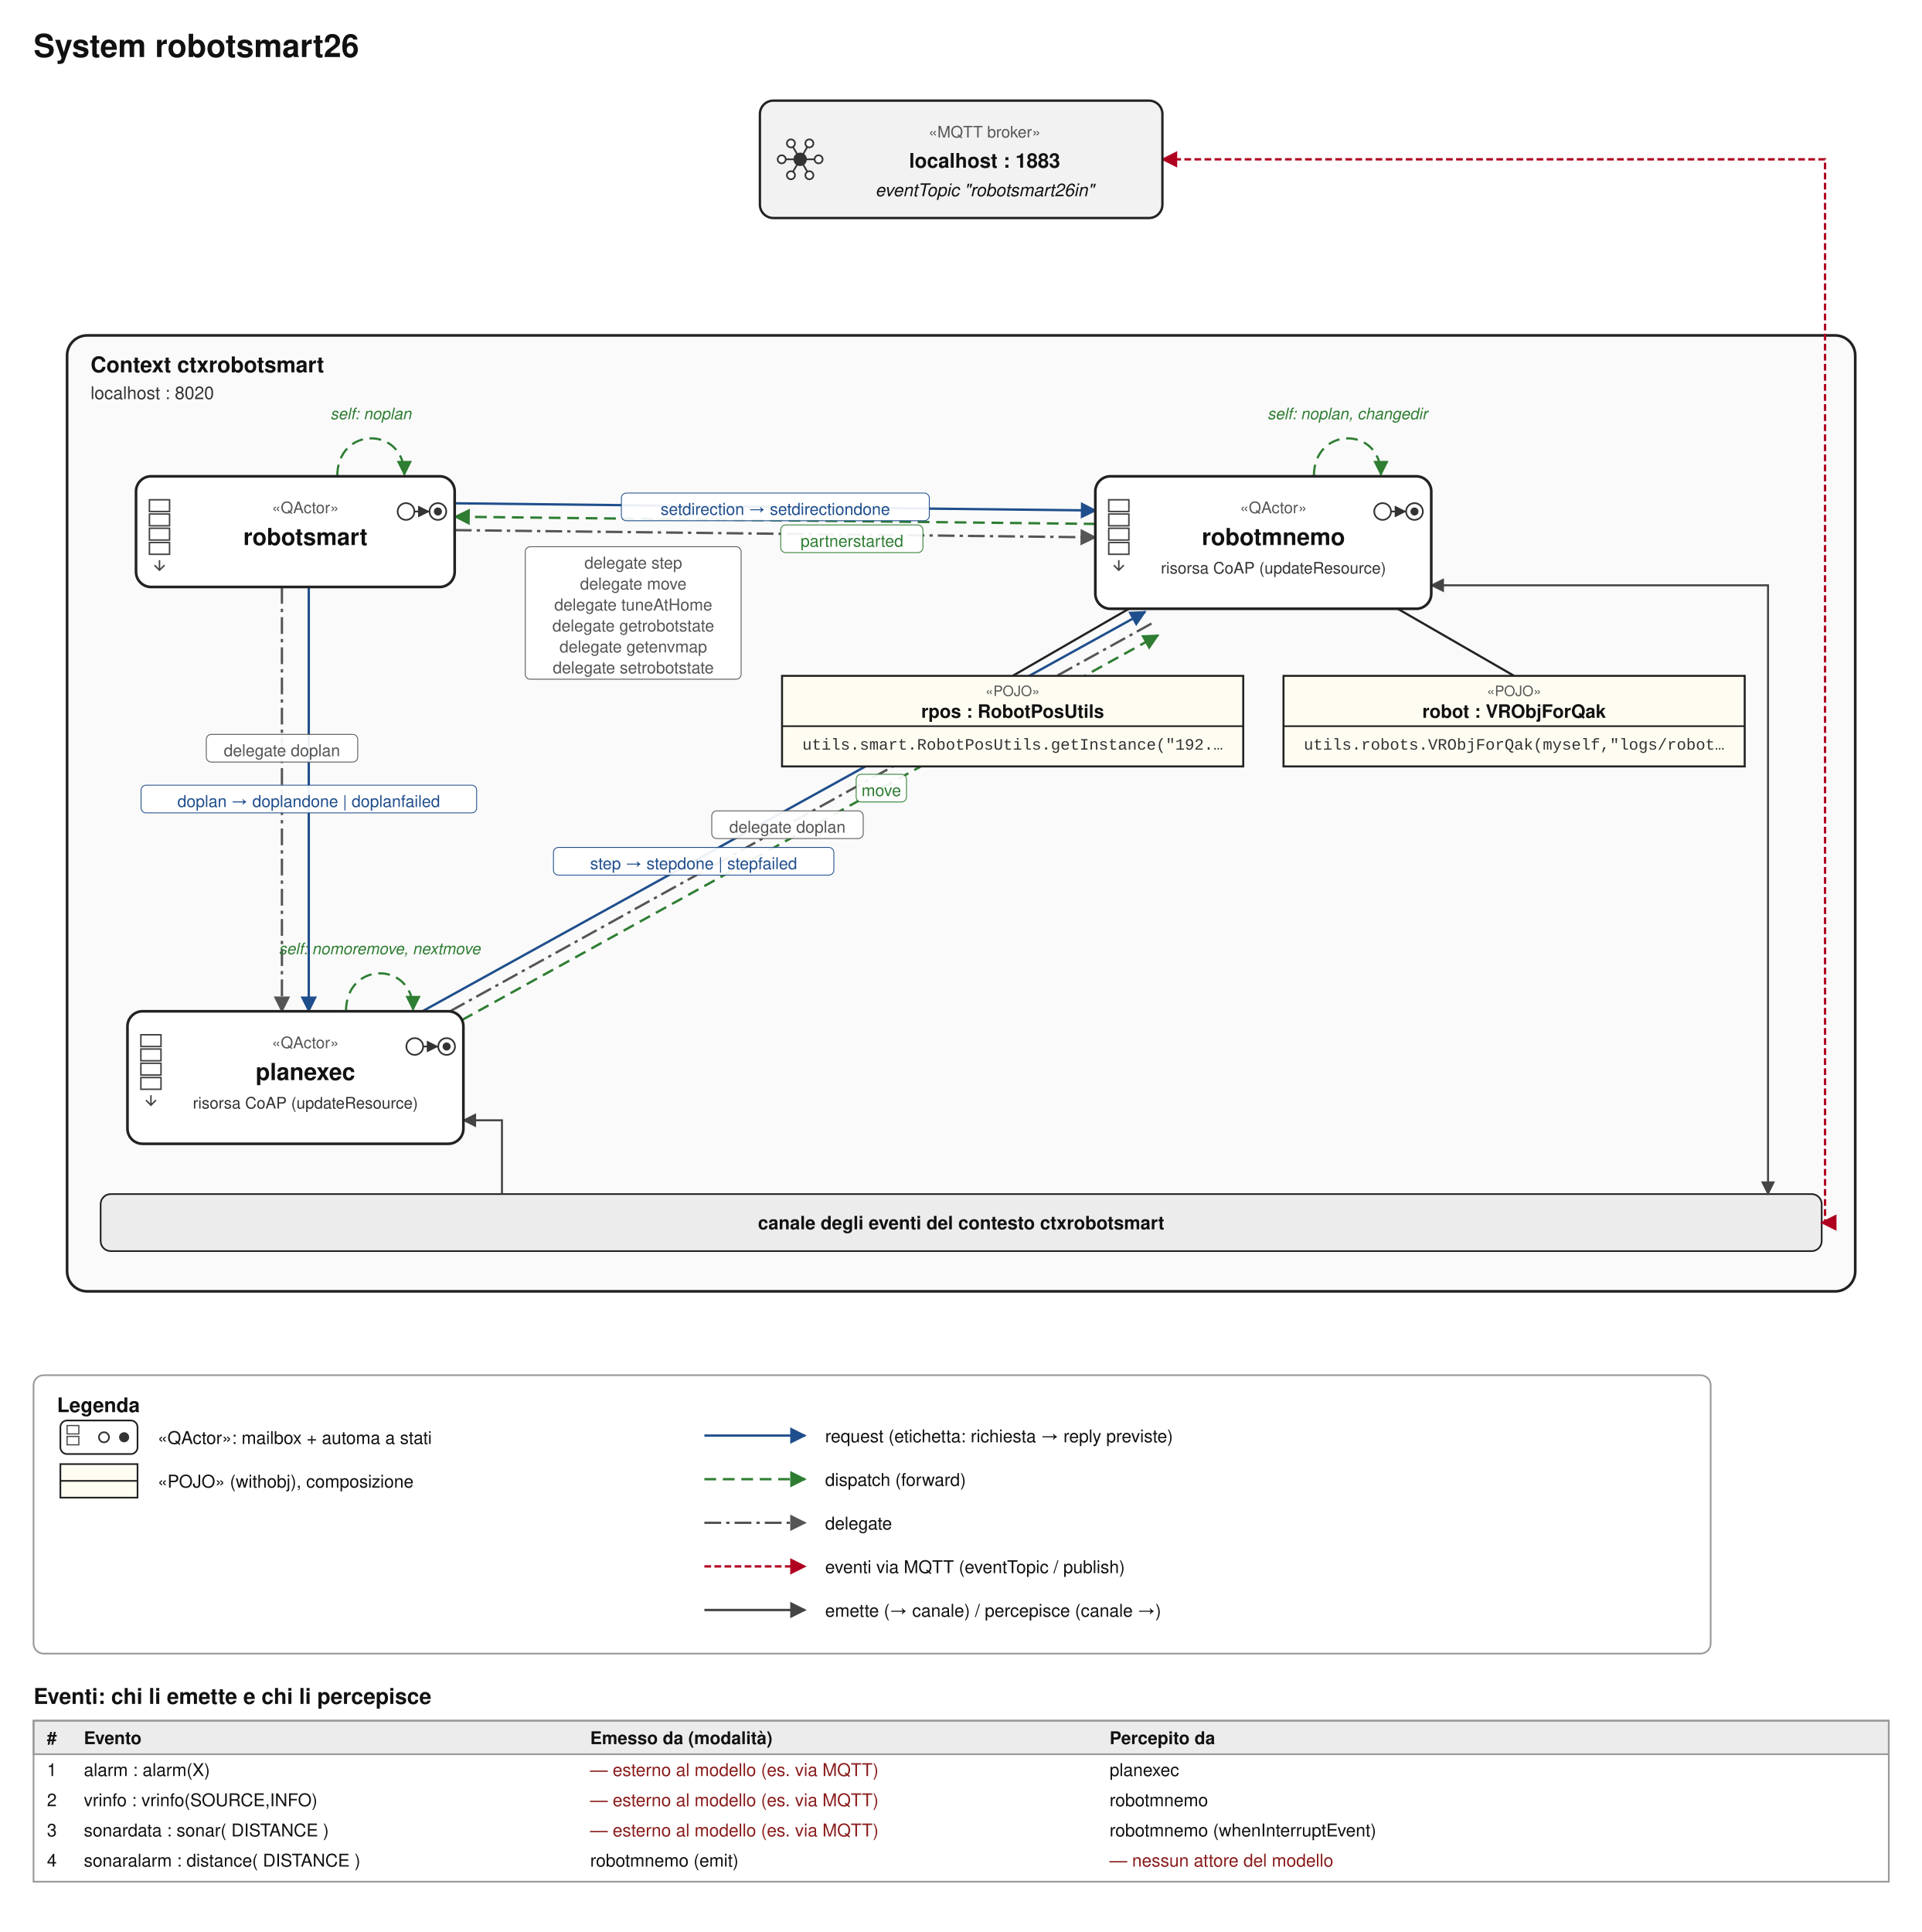
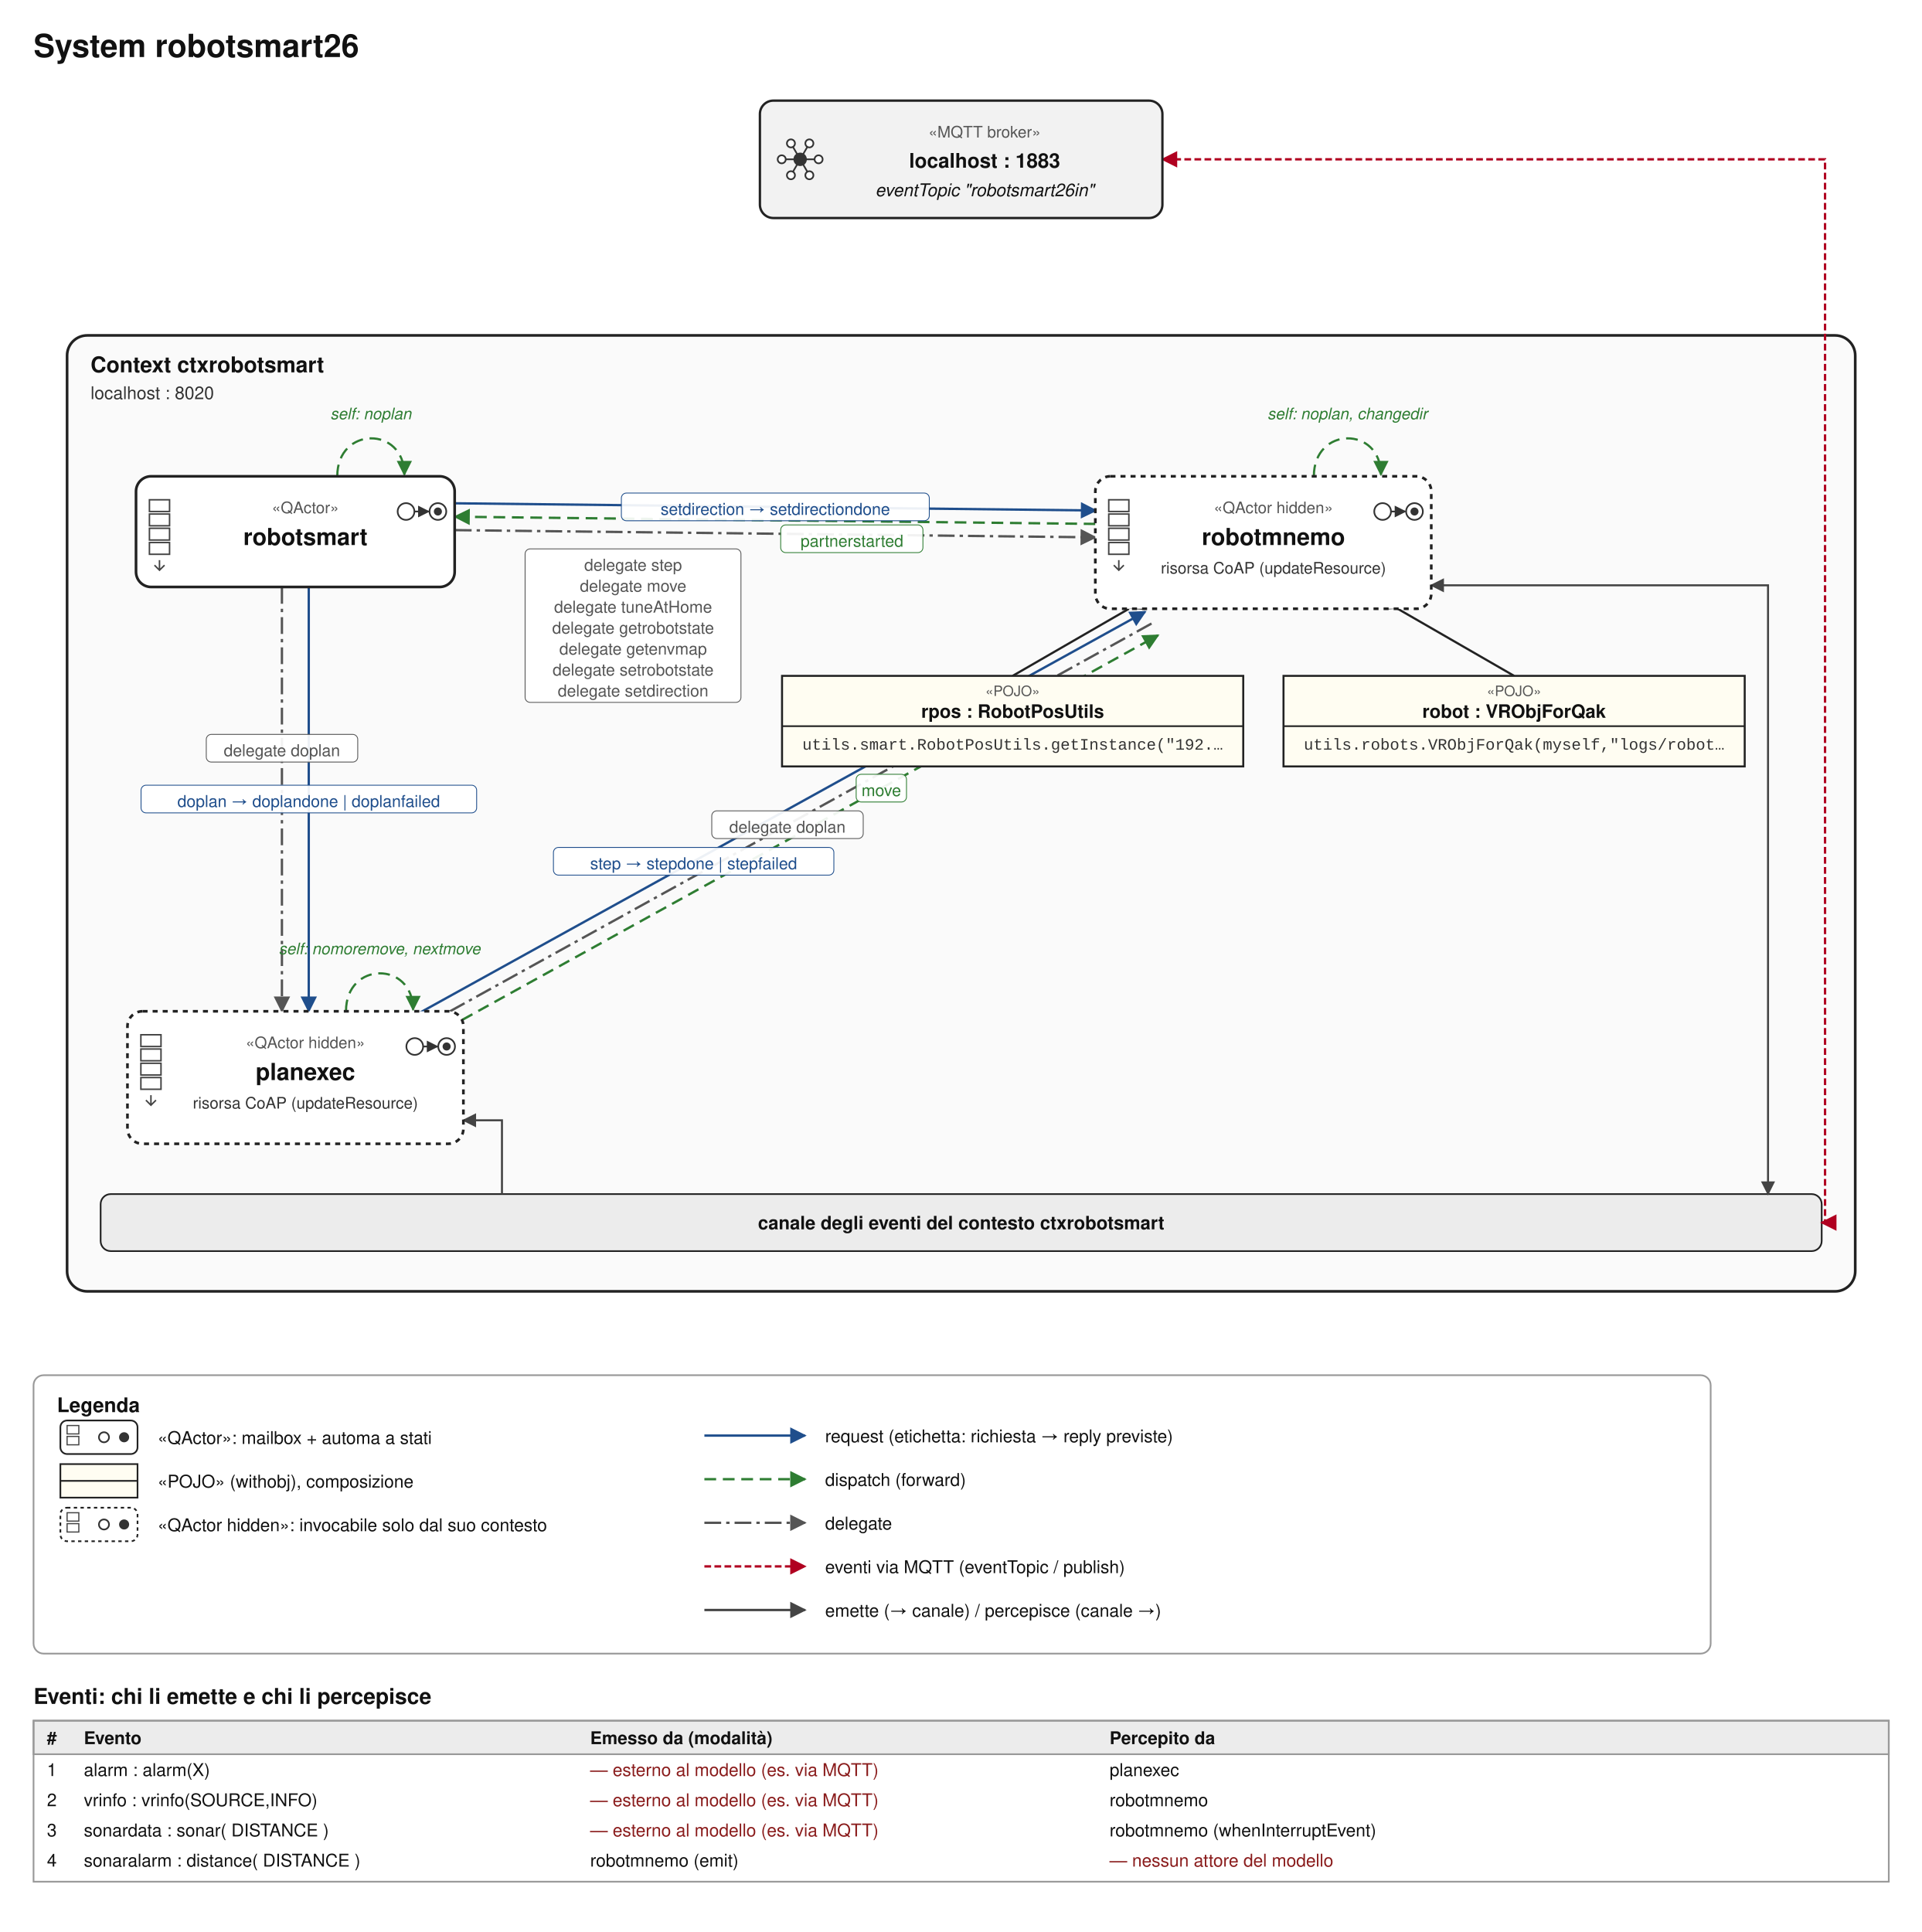
<svg xmlns="http://www.w3.org/2000/svg" viewBox="0 0 1146 1152" width="1146" height="1152" font-family="Helvetica, Arial, sans-serif">
  <defs>
    <marker id="m444444" viewBox="0 0 10 10" refX="9" refY="5" markerWidth="7" markerHeight="7" orient="auto-start-reverse">
      <path d="M0,0 L10,5 L0,10 z" fill="#444444" />
    </marker>
    <marker id="dm444444" viewBox="0 0 14 10" refX="1" refY="5" markerWidth="12" markerHeight="9" orient="auto-start-reverse">
      <path d="M1,5 L7,1 L13,5 L7,9 z" fill="#444444" />
    </marker>
    <marker id="mb00020" viewBox="0 0 10 10" refX="9" refY="5" markerWidth="7" markerHeight="7" orient="auto-start-reverse">
      <path d="M0,0 L10,5 L0,10 z" fill="#b00020" />
    </marker>
    <marker id="dmb00020" viewBox="0 0 14 10" refX="1" refY="5" markerWidth="12" markerHeight="9" orient="auto-start-reverse">
      <path d="M1,5 L7,1 L13,5 L7,9 z" fill="#b00020" />
    </marker>
    <marker id="m222222" viewBox="0 0 10 10" refX="9" refY="5" markerWidth="7" markerHeight="7" orient="auto-start-reverse">
      <path d="M0,0 L10,5 L0,10 z" fill="#222222" />
    </marker>
    <marker id="dm222222" viewBox="0 0 14 10" refX="1" refY="5" markerWidth="12" markerHeight="9" orient="auto-start-reverse">
      <path d="M1,5 L7,1 L13,5 L7,9 z" fill="#222222" />
    </marker>
    <marker id="m1f4e8c" viewBox="0 0 10 10" refX="9" refY="5" markerWidth="7" markerHeight="7" orient="auto-start-reverse">
      <path d="M0,0 L10,5 L0,10 z" fill="#1f4e8c" />
    </marker>
    <marker id="dm1f4e8c" viewBox="0 0 14 10" refX="1" refY="5" markerWidth="12" markerHeight="9" orient="auto-start-reverse">
      <path d="M1,5 L7,1 L13,5 L7,9 z" fill="#1f4e8c" />
    </marker>
    <marker id="m555555" viewBox="0 0 10 10" refX="9" refY="5" markerWidth="7" markerHeight="7" orient="auto-start-reverse">
      <path d="M0,0 L10,5 L0,10 z" fill="#555555" />
    </marker>
    <marker id="dm555555" viewBox="0 0 14 10" refX="1" refY="5" markerWidth="12" markerHeight="9" orient="auto-start-reverse">
      <path d="M1,5 L7,1 L13,5 L7,9 z" fill="#555555" />
    </marker>
    <marker id="m2e7d32" viewBox="0 0 10 10" refX="9" refY="5" markerWidth="7" markerHeight="7" orient="auto-start-reverse">
      <path d="M0,0 L10,5 L0,10 z" fill="#2e7d32" />
    </marker>
    <marker id="dm2e7d32" viewBox="0 0 14 10" refX="1" refY="5" markerWidth="12" markerHeight="9" orient="auto-start-reverse">
      <path d="M1,5 L7,1 L13,5 L7,9 z" fill="#2e7d32" />
    </marker>
    <marker id="m333333" viewBox="0 0 10 10" refX="9" refY="5" markerWidth="7" markerHeight="7" orient="auto-start-reverse">
      <path d="M0,0 L10,5 L0,10 z" fill="#333333" />
    </marker>
    <marker id="dm333333" viewBox="0 0 14 10" refX="1" refY="5" markerWidth="12" markerHeight="9" orient="auto-start-reverse">
      <path d="M1,5 L7,1 L13,5 L7,9 z" fill="#333333" />
    </marker>
  </defs>
  <rect width="100%" height="100%" fill="#fff" />
  <text x="20" y="34" font-size="19" font-weight="bold" fill="#111">System robotsmart26</text>
  <rect x="40.0" y="200.0" width="1066.2" height="570.0" rx="12" fill="#fafafa" stroke="#222" stroke-width="1.6" />
  <text x="54.0" y="222.0" font-size="13" text-anchor="start" font-weight="bold" fill="#111">Context ctxrobotsmart</text>
  <text x="54.0" y="238.0" font-size="10.5" text-anchor="start" font-weight="normal" fill="#333">localhost : 8020</text>
  <rect x="60.0" y="712.0" width="1026.2" height="34.0" rx="6" fill="#ececec" stroke="#222" />
  <text x="573.1" y="733.0" font-size="11" text-anchor="middle" font-weight="bold" fill="#111">canale degli eventi del contesto ctxrobotsmart</text>
  <polyline points="853.4,349.0 1054.2,349.0 1054.2,712.0" fill="none" stroke="#444444" stroke-width="1.2" marker-start="url(#m444444)" marker-end="url(#m444444)" />
  <polyline points="276.3,668.0 299.3,668.0 299.3,712.0" fill="none" stroke="#444444" stroke-width="1.2" marker-start="url(#m444444)" />
  <polyline points="1086.2,729.0 1088.2,729.0 1088.2,95.0 693.1,95.0" fill="none" stroke="#b00020" stroke-width="1.4" stroke-dasharray="4 2" marker-start="url(#mb00020)" marker-end="url(#mb00020)" />
  <line x1="673.1" y1="363.0" x2="603.8" y2="403.0" stroke="#222222" stroke-width="1.3" marker-start="url(#dm222222)" />
  <line x1="833.4" y1="363.0" x2="902.8" y2="403.0" stroke="#222222" stroke-width="1.3" marker-start="url(#dm222222)" />
  <line x1="271.3" y1="300.1" x2="653.3" y2="304.4" stroke="#1f4e8c" stroke-width="1.4" marker-end="url(#m1f4e8c)" />
  <line x1="184.1" y1="350.0" x2="184.1" y2="603.0" stroke="#1f4e8c" stroke-width="1.4" marker-end="url(#m1f4e8c)" />
  <line x1="271.2" y1="316.1" x2="653.1" y2="320.4" stroke="#555555" stroke-width="1.4" stroke-dasharray="10 3 2 3" marker-end="url(#m555555)" />
  <line x1="168.1" y1="350.0" x2="168.1" y2="603.0" stroke="#555555" stroke-width="1.4" stroke-dasharray="10 3 2 3" marker-end="url(#m555555)" />
  <line x1="653.2" y1="312.4" x2="271.3" y2="308.1" stroke="#2e7d32" stroke-width="1.4" stroke-dasharray="7 4" marker-end="url(#m2e7d32)" />
  <line x1="686.6" y1="371.8" x2="252.4" y2="611.8" stroke="#555555" stroke-width="1.4" stroke-dasharray="10 3 2 3" marker-end="url(#m555555)" />
  <line x1="248.6" y1="604.8" x2="682.8" y2="364.8" stroke="#1f4e8c" stroke-width="1.4" marker-end="url(#m1f4e8c)" />
  <line x1="256.3" y1="618.8" x2="690.5" y2="378.8" stroke="#2e7d32" stroke-width="1.4" stroke-dasharray="7 4" marker-end="url(#m2e7d32)" />
  <path d="M201.1,284.0 C201.1,254.0 241.1,254.0 241.1,283.0" fill="none" stroke="#2e7d32" stroke-width="1.3" stroke-dasharray="7 4" marker-end="url(#m2e7d32)" />
  <path d="M783.4,284.0 C783.4,254.0 823.4,254.0 823.4,283.0" fill="none" stroke="#2e7d32" stroke-width="1.3" stroke-dasharray="7 4" marker-end="url(#m2e7d32)" />
  <path d="M206.3,603.0 C206.3,573.0 246.3,573.0 246.3,602.0" fill="none" stroke="#2e7d32" stroke-width="1.3" stroke-dasharray="7 4" marker-end="url(#m2e7d32)" />
  <rect x="453.1" y="60.0" width="240.0" height="70.0" rx="8" fill="#f2f2f2" stroke="#222" stroke-width="1.4" />
  <line x1="477.1" y1="95.0" x2="488.1" y2="95.0" stroke="#333" />
  <circle cx="488.1" cy="95.0" r="2.4" fill="#fff" stroke="#333" />
  <line x1="477.1" y1="95.0" x2="482.6" y2="104.5" stroke="#333" />
  <circle cx="482.6" cy="104.5" r="2.4" fill="#fff" stroke="#333" />
  <line x1="477.1" y1="95.0" x2="471.6" y2="104.5" stroke="#333" />
  <circle cx="471.6" cy="104.5" r="2.4" fill="#fff" stroke="#333" />
  <line x1="477.1" y1="95.0" x2="466.1" y2="95.0" stroke="#333" />
  <circle cx="466.1" cy="95.0" r="2.4" fill="#fff" stroke="#333" />
  <line x1="477.1" y1="95.0" x2="471.6" y2="85.5" stroke="#333" />
  <circle cx="471.6" cy="85.5" r="2.4" fill="#fff" stroke="#333" />
  <line x1="477.1" y1="95.0" x2="482.6" y2="85.5" stroke="#333" />
  <circle cx="482.6" cy="85.5" r="2.4" fill="#fff" stroke="#333" />
  <circle cx="477.1" cy="95.0" r="4" fill="#333" />
  <text x="587.1" y="82.0" font-size="9.5" text-anchor="middle" font-weight="normal" fill="#555">«MQTT broker»</text>
  <text x="587.1" y="100.0" font-size="12" text-anchor="middle" font-weight="bold" fill="#111">localhost : 1883</text>
  <text x="587.1" y="117.0" font-size="10.5" text-anchor="middle" font-weight="normal" fill="#111" font-style="italic">eventTopic "robotsmart26in"</text>
  <rect x="81.1" y="284.0" width="190.0" height="66.0" rx="9" fill="#ffffff" stroke="#222" stroke-width="1.6" />
  <rect x="89.1" y="298.0" width="12" height="7" fill="#fff" stroke="#444" stroke-width="0.9" />
  <rect x="89.1" y="306.5" width="12" height="7" fill="#fff" stroke="#444" stroke-width="0.9" />
  <rect x="89.1" y="315.0" width="12" height="7" fill="#fff" stroke="#444" stroke-width="0.9" />
  <rect x="89.1" y="323.5" width="12" height="7" fill="#fff" stroke="#444" stroke-width="0.9" />
  <path d="M95.1,334.0 l0,6 m-3,-3 l3,3 l3,-3" fill="none" stroke="#444" stroke-width="0.9" />
  <circle cx="242.1" cy="305.0" r="5" fill="#fff" stroke="#333" />
  <circle cx="261.1" cy="305.0" r="5" fill="#fff" stroke="#333" />
  <circle cx="261.1" cy="305.0" r="2.4" fill="#333" />
  <path d="M247.1,305.0 L255.6,305.0" stroke="#333" marker-end="url(#m333333)" />
  <text x="182.1" y="306.0" font-size="9.5" text-anchor="middle" font-weight="normal" fill="#555">«QActor»</text>
  <text x="182.1" y="325.0" font-size="14" text-anchor="middle" font-weight="bold" fill="#111">robotsmart</text>
-   <rect x="653.1" y="284.0" width="200.3" height="79.0" rx="9" fill="#ffffff" stroke="#222" stroke-width="1.6" />
+   <rect x="653.1" y="284.0" width="200.3" height="79.0" rx="9" fill="#ffffff" stroke="#222" stroke-width="1.6" stroke-dasharray="3 3" />
  <rect x="661.1" y="298.0" width="12" height="7" fill="#fff" stroke="#444" stroke-width="0.9" />
  <rect x="661.1" y="306.5" width="12" height="7" fill="#fff" stroke="#444" stroke-width="0.9" />
  <rect x="661.1" y="315.0" width="12" height="7" fill="#fff" stroke="#444" stroke-width="0.9" />
  <rect x="661.1" y="323.5" width="12" height="7" fill="#fff" stroke="#444" stroke-width="0.9" />
  <path d="M667.1,334.0 l0,6 m-3,-3 l3,3 l3,-3" fill="none" stroke="#444" stroke-width="0.9" />
  <circle cx="824.4" cy="305.0" r="5" fill="#fff" stroke="#333" />
  <circle cx="843.4" cy="305.0" r="5" fill="#fff" stroke="#333" />
  <circle cx="843.4" cy="305.0" r="2.4" fill="#333" />
  <path d="M829.4,305.0 L837.9,305.0" stroke="#333" marker-end="url(#m333333)" />
-   <text x="759.3" y="306.0" font-size="9.5" text-anchor="middle" font-weight="normal" fill="#555">«QActor»</text>
+   <text x="759.3" y="306.0" font-size="9.5" text-anchor="middle" font-weight="normal" fill="#555">«QActor hidden»</text>
  <text x="759.3" y="325.0" font-size="14" text-anchor="middle" font-weight="bold" fill="#111">robotmnemo</text>
  <text x="759.3" y="342.0" font-size="9.5" text-anchor="middle" font-weight="normal" fill="#333">risorsa CoAP (updateResource)</text>
  <rect x="466.3" y="403.0" width="275.0" height="54.0" fill="#fffdf2" stroke="#222" stroke-width="1.2" />
  <line x1="466.3" y1="433.0" x2="741.3" y2="433.0" stroke="#222" />
  <text x="603.8" y="415.0" font-size="8.5" text-anchor="middle" font-weight="normal" fill="#555">«POJO»</text>
  <text x="603.8" y="428.0" font-size="11" text-anchor="middle" font-weight="bold" fill="#111">rpos : RobotPosUtils</text>
  <text x="603.8" y="447.0" font-size="9.5" text-anchor="middle" font-weight="normal" fill="#333" font-family="Courier New, monospace">utils.smart.RobotPosUtils.getInstance("192.…</text>
  <rect x="765.3" y="403.0" width="275.0" height="54.0" fill="#fffdf2" stroke="#222" stroke-width="1.2" />
  <line x1="765.3" y1="433.0" x2="1040.2" y2="433.0" stroke="#222" />
  <text x="902.8" y="415.0" font-size="8.5" text-anchor="middle" font-weight="normal" fill="#555">«POJO»</text>
  <text x="902.8" y="428.0" font-size="11" text-anchor="middle" font-weight="bold" fill="#111">robot : VRObjForQak</text>
  <text x="902.8" y="447.0" font-size="9.5" text-anchor="middle" font-weight="normal" fill="#333" font-family="Courier New, monospace">utils.robots.VRObjForQak(myself,"logs/robot…</text>
-   <rect x="76.0" y="603.0" width="200.3" height="79.0" rx="9" fill="#ffffff" stroke="#222" stroke-width="1.6" />
+   <rect x="76.0" y="603.0" width="200.3" height="79.0" rx="9" fill="#ffffff" stroke="#222" stroke-width="1.6" stroke-dasharray="3 3" />
  <rect x="84.0" y="617.0" width="12" height="7" fill="#fff" stroke="#444" stroke-width="0.9" />
  <rect x="84.0" y="625.5" width="12" height="7" fill="#fff" stroke="#444" stroke-width="0.9" />
  <rect x="84.0" y="634.0" width="12" height="7" fill="#fff" stroke="#444" stroke-width="0.9" />
  <rect x="84.0" y="642.5" width="12" height="7" fill="#fff" stroke="#444" stroke-width="0.9" />
  <path d="M90.0,653.0 l0,6 m-3,-3 l3,3 l3,-3" fill="none" stroke="#444" stroke-width="0.9" />
  <circle cx="247.3" cy="624.0" r="5" fill="#fff" stroke="#333" />
  <circle cx="266.3" cy="624.0" r="5" fill="#fff" stroke="#333" />
  <circle cx="266.3" cy="624.0" r="2.4" fill="#333" />
  <path d="M252.3,624.0 L260.8,624.0" stroke="#333" marker-end="url(#m333333)" />
-   <text x="182.1" y="625.0" font-size="9.5" text-anchor="middle" font-weight="normal" fill="#555">«QActor»</text>
+   <text x="182.1" y="625.0" font-size="9.5" text-anchor="middle" font-weight="normal" fill="#555">«QActor hidden»</text>
  <text x="182.1" y="644.0" font-size="14" text-anchor="middle" font-weight="bold" fill="#111">planexec</text>
  <text x="182.1" y="661.0" font-size="9.5" text-anchor="middle" font-weight="normal" fill="#333">risorsa CoAP (updateResource)</text>
  <rect x="20" y="820.0" width="1000.0" height="166.0" rx="6" fill="#fff" stroke="#999" />
  <text x="34.0" y="842.0" font-size="12" text-anchor="start" font-weight="bold" fill="#111">Legenda</text>
  <rect x="36" y="847.0" width="46" height="20" rx="4" fill="#fff" stroke="#222" />
  <rect x="40" y="850.0" width="7" height="5" fill="#fff" stroke="#444" stroke-width="0.7" />
  <rect x="40" y="856.5" width="7" height="5" fill="#fff" stroke="#444" stroke-width="0.7" />
  <circle cx="62" cy="857.0" r="3" fill="#fff" stroke="#333" />
  <circle cx="74" cy="857.0" r="3" fill="#333" />
  <text x="94.0" y="861.0" font-size="10.5" text-anchor="start" font-weight="normal" fill="#111">«QActor»: mailbox + automa a stati</text>
  <rect x="36" y="873.0" width="46" height="20" fill="#fffdf2" stroke="#222" />
  <line x1="36" y1="883.0" x2="82" y2="883.0" stroke="#222" />
  <text x="94.0" y="887.0" font-size="10.5" text-anchor="start" font-weight="normal" fill="#111">«POJO» (withobj), composizione</text>
+   <rect x="36" y="899.0" width="46" height="20" rx="4" fill="#fff" stroke="#222" stroke-dasharray="2 2" />
+   <rect x="40" y="902.0" width="7" height="5" fill="#fff" stroke="#444" stroke-width="0.7" />
+   <rect x="40" y="908.5" width="7" height="5" fill="#fff" stroke="#444" stroke-width="0.7" />
+   <circle cx="62" cy="909.0" r="3" fill="#fff" stroke="#333" />
+   <circle cx="74" cy="909.0" r="3" fill="#333" />
+   <text x="94.0" y="913.0" font-size="10.5" text-anchor="start" font-weight="normal" fill="#111">«QActor hidden»: invocabile solo dal suo contesto</text>
  <line x1="420" y1="856.0" x2="480" y2="856.0" stroke="#1f4e8c" stroke-width="1.4" marker-end="url(#m1f4e8c)" />
  <text x="492.0" y="860.0" font-size="10.5" text-anchor="start" font-weight="normal" fill="#111">request  (etichetta: richiesta → reply previste)</text>
  <line x1="420" y1="882.0" x2="480" y2="882.0" stroke="#2e7d32" stroke-width="1.4" stroke-dasharray="7 4" marker-end="url(#m2e7d32)" />
  <text x="492.0" y="886.0" font-size="10.5" text-anchor="start" font-weight="normal" fill="#111">dispatch (forward)</text>
  <line x1="420" y1="908.0" x2="480" y2="908.0" stroke="#555555" stroke-width="1.4" stroke-dasharray="10 3 2 3" marker-end="url(#m555555)" />
  <text x="492.0" y="912.0" font-size="10.5" text-anchor="start" font-weight="normal" fill="#111">delegate</text>
  <line x1="420" y1="934.0" x2="480" y2="934.0" stroke="#b00020" stroke-width="1.4" stroke-dasharray="4 2" marker-end="url(#mb00020)" />
  <text x="492.0" y="938.0" font-size="10.5" text-anchor="start" font-weight="normal" fill="#111">eventi via MQTT (eventTopic / publish)</text>
  <line x1="420" y1="960.0" x2="480" y2="960.0" stroke="#444444" stroke-width="1.4" marker-end="url(#m444444)" />
  <text x="492.0" y="964.0" font-size="10.5" text-anchor="start" font-weight="normal" fill="#111">emette (→ canale) / percepisce (canale →)</text>
  <text x="20.0" y="1016.0" font-size="13" text-anchor="start" font-weight="bold" fill="#111">Eventi: chi li emette e chi li percepisce</text>
  <rect x="20" y="1026.0" width="1106.2" height="20" fill="#ececec" stroke="#999" />
  <text x="28.0" y="1040.0" font-size="10.5" text-anchor="start" font-weight="bold" fill="#111">#</text>
  <text x="50.0" y="1040.0" font-size="10.5" text-anchor="start" font-weight="bold" fill="#111">Evento</text>
  <text x="351.9" y="1040.0" font-size="10.5" text-anchor="start" font-weight="bold" fill="#111">Emesso da (modalità)</text>
  <text x="661.6" y="1040.0" font-size="10.5" text-anchor="start" font-weight="bold" fill="#111">Percepito da</text>
  <text x="28.0" y="1059.0" font-size="10.5" text-anchor="start" font-weight="normal" fill="#111">1</text>
  <text x="50.0" y="1059.0" font-size="10.5" text-anchor="start" font-weight="normal" fill="#111">alarm : alarm(X)</text>
  <text x="351.9" y="1059.0" font-size="10.5" text-anchor="start" font-weight="normal" fill="#8a1c1c">— esterno al modello (es. via MQTT)</text>
  <text x="661.6" y="1059.0" font-size="10.5" text-anchor="start" font-weight="normal" fill="#111">planexec</text>
  <text x="28.0" y="1077.0" font-size="10.5" text-anchor="start" font-weight="normal" fill="#111">2</text>
  <text x="50.0" y="1077.0" font-size="10.5" text-anchor="start" font-weight="normal" fill="#111">vrinfo : vrinfo(SOURCE,INFO)</text>
  <text x="351.9" y="1077.0" font-size="10.5" text-anchor="start" font-weight="normal" fill="#8a1c1c">— esterno al modello (es. via MQTT)</text>
  <text x="661.6" y="1077.0" font-size="10.5" text-anchor="start" font-weight="normal" fill="#111">robotmnemo</text>
  <text x="28.0" y="1095.0" font-size="10.5" text-anchor="start" font-weight="normal" fill="#111">3</text>
  <text x="50.0" y="1095.0" font-size="10.5" text-anchor="start" font-weight="normal" fill="#111">sonardata : sonar( DISTANCE )</text>
  <text x="351.9" y="1095.0" font-size="10.5" text-anchor="start" font-weight="normal" fill="#8a1c1c">— esterno al modello (es. via MQTT)</text>
  <text x="661.6" y="1095.0" font-size="10.5" text-anchor="start" font-weight="normal" fill="#111">robotmnemo (whenInterruptEvent)</text>
  <text x="28.0" y="1113.0" font-size="10.5" text-anchor="start" font-weight="normal" fill="#111">4</text>
  <text x="50.0" y="1113.0" font-size="10.5" text-anchor="start" font-weight="normal" fill="#111">sonaralarm : distance( DISTANCE )</text>
  <text x="351.9" y="1113.0" font-size="10.5" text-anchor="start" font-weight="normal" fill="#111">robotmnemo (emit)</text>
  <text x="661.6" y="1113.0" font-size="10.5" text-anchor="start" font-weight="normal" fill="#8a1c1c">— nessun attore del modello</text>
  <rect x="20" y="1026.0" width="1106.2" height="96.0" fill="none" stroke="#999" />
  <rect x="370.5" y="294.0" width="183.6" height="16.5" rx="3" fill="#fff" fill-opacity="0.92" stroke="#1f4e8c" stroke-width="0.5" />
  <text x="462.3" y="307.0" font-size="9.8" text-anchor="middle" font-weight="normal" fill="#1f4e8c">setdirection  → setdirectiondone</text>
  <rect x="84.1" y="468.2" width="200.1" height="16.5" rx="3" fill="#fff" fill-opacity="0.92" stroke="#1f4e8c" stroke-width="0.5" />
  <text x="184.1" y="481.2" font-size="9.8" text-anchor="middle" font-weight="normal" fill="#1f4e8c">doplan  → doplandone | doplanfailed</text>
-   <rect x="313.2" y="326.0" width="128.7" height="79.0" rx="3" fill="#fff" fill-opacity="0.92" stroke="#555555" stroke-width="0.5" />
-   <text x="377.6" y="339.0" font-size="9.8" text-anchor="middle" font-weight="normal" fill="#555555">delegate step</text>
-   <text x="377.6" y="351.5" font-size="9.8" text-anchor="middle" font-weight="normal" fill="#555555">delegate move</text>
-   <text x="377.6" y="364.0" font-size="9.8" text-anchor="middle" font-weight="normal" fill="#555555">delegate tuneAtHome</text>
-   <text x="377.6" y="376.5" font-size="9.8" text-anchor="middle" font-weight="normal" fill="#555555">delegate getrobotstate</text>
-   <text x="377.6" y="389.0" font-size="9.8" text-anchor="middle" font-weight="normal" fill="#555555">delegate getenvmap</text>
-   <text x="377.6" y="401.5" font-size="9.8" text-anchor="middle" font-weight="normal" fill="#555555">delegate setrobotstate</text>
+   <rect x="313.1" y="327.3" width="128.7" height="91.5" rx="3" fill="#fff" fill-opacity="0.92" stroke="#555555" stroke-width="0.5" />
+   <text x="377.5" y="340.3" font-size="9.8" text-anchor="middle" font-weight="normal" fill="#555555">delegate step</text>
+   <text x="377.5" y="352.8" font-size="9.8" text-anchor="middle" font-weight="normal" fill="#555555">delegate move</text>
+   <text x="377.5" y="365.3" font-size="9.8" text-anchor="middle" font-weight="normal" fill="#555555">delegate tuneAtHome</text>
+   <text x="377.5" y="377.8" font-size="9.8" text-anchor="middle" font-weight="normal" fill="#555555">delegate getrobotstate</text>
+   <text x="377.5" y="390.3" font-size="9.8" text-anchor="middle" font-weight="normal" fill="#555555">delegate getenvmap</text>
+   <text x="377.5" y="402.8" font-size="9.8" text-anchor="middle" font-weight="normal" fill="#555555">delegate setrobotstate</text>
+   <text x="377.5" y="415.3" font-size="9.8" text-anchor="middle" font-weight="normal" fill="#555555">delegate setdirection</text>
  <rect x="123.0" y="437.9" width="90.3" height="16.5" rx="3" fill="#fff" fill-opacity="0.92" stroke="#555555" stroke-width="0.5" />
  <text x="168.1" y="450.9" font-size="9.8" text-anchor="middle" font-weight="normal" fill="#555555">delegate doplan</text>
  <rect x="465.5" y="313.0" width="84.8" height="16.5" rx="3" fill="#fff" fill-opacity="0.92" stroke="#2e7d32" stroke-width="0.5" />
  <text x="508.0" y="326.0" font-size="9.8" text-anchor="middle" font-weight="normal" fill="#2e7d32">partnerstarted</text>
  <rect x="424.4" y="483.5" width="90.3" height="16.5" rx="3" fill="#fff" fill-opacity="0.92" stroke="#555555" stroke-width="0.5" />
  <text x="469.5" y="496.5" font-size="9.8" text-anchor="middle" font-weight="normal" fill="#555555">delegate doplan</text>
  <rect x="330.0" y="505.3" width="167.2" height="16.5" rx="3" fill="#fff" fill-opacity="0.92" stroke="#1f4e8c" stroke-width="0.5" />
  <text x="413.6" y="518.3" font-size="9.8" text-anchor="middle" font-weight="normal" fill="#1f4e8c">step  → stepdone | stepfailed</text>
  <rect x="510.5" y="461.7" width="30.0" height="16.5" rx="3" fill="#fff" fill-opacity="0.92" stroke="#2e7d32" stroke-width="0.5" />
  <text x="525.5" y="474.7" font-size="9.8" text-anchor="middle" font-weight="normal" fill="#2e7d32">move</text>
  <text x="221.1" y="250.0" font-size="9.5" text-anchor="middle" font-weight="normal" fill="#2e7d32" font-style="italic">self: noplan</text>
  <text x="803.4" y="250.0" font-size="9.5" text-anchor="middle" font-weight="normal" fill="#2e7d32" font-style="italic">self: noplan, changedir</text>
  <text x="226.3" y="569.0" font-size="9.5" text-anchor="middle" font-weight="normal" fill="#2e7d32" font-style="italic">self: nomoremove, nextmove</text>
</svg>
